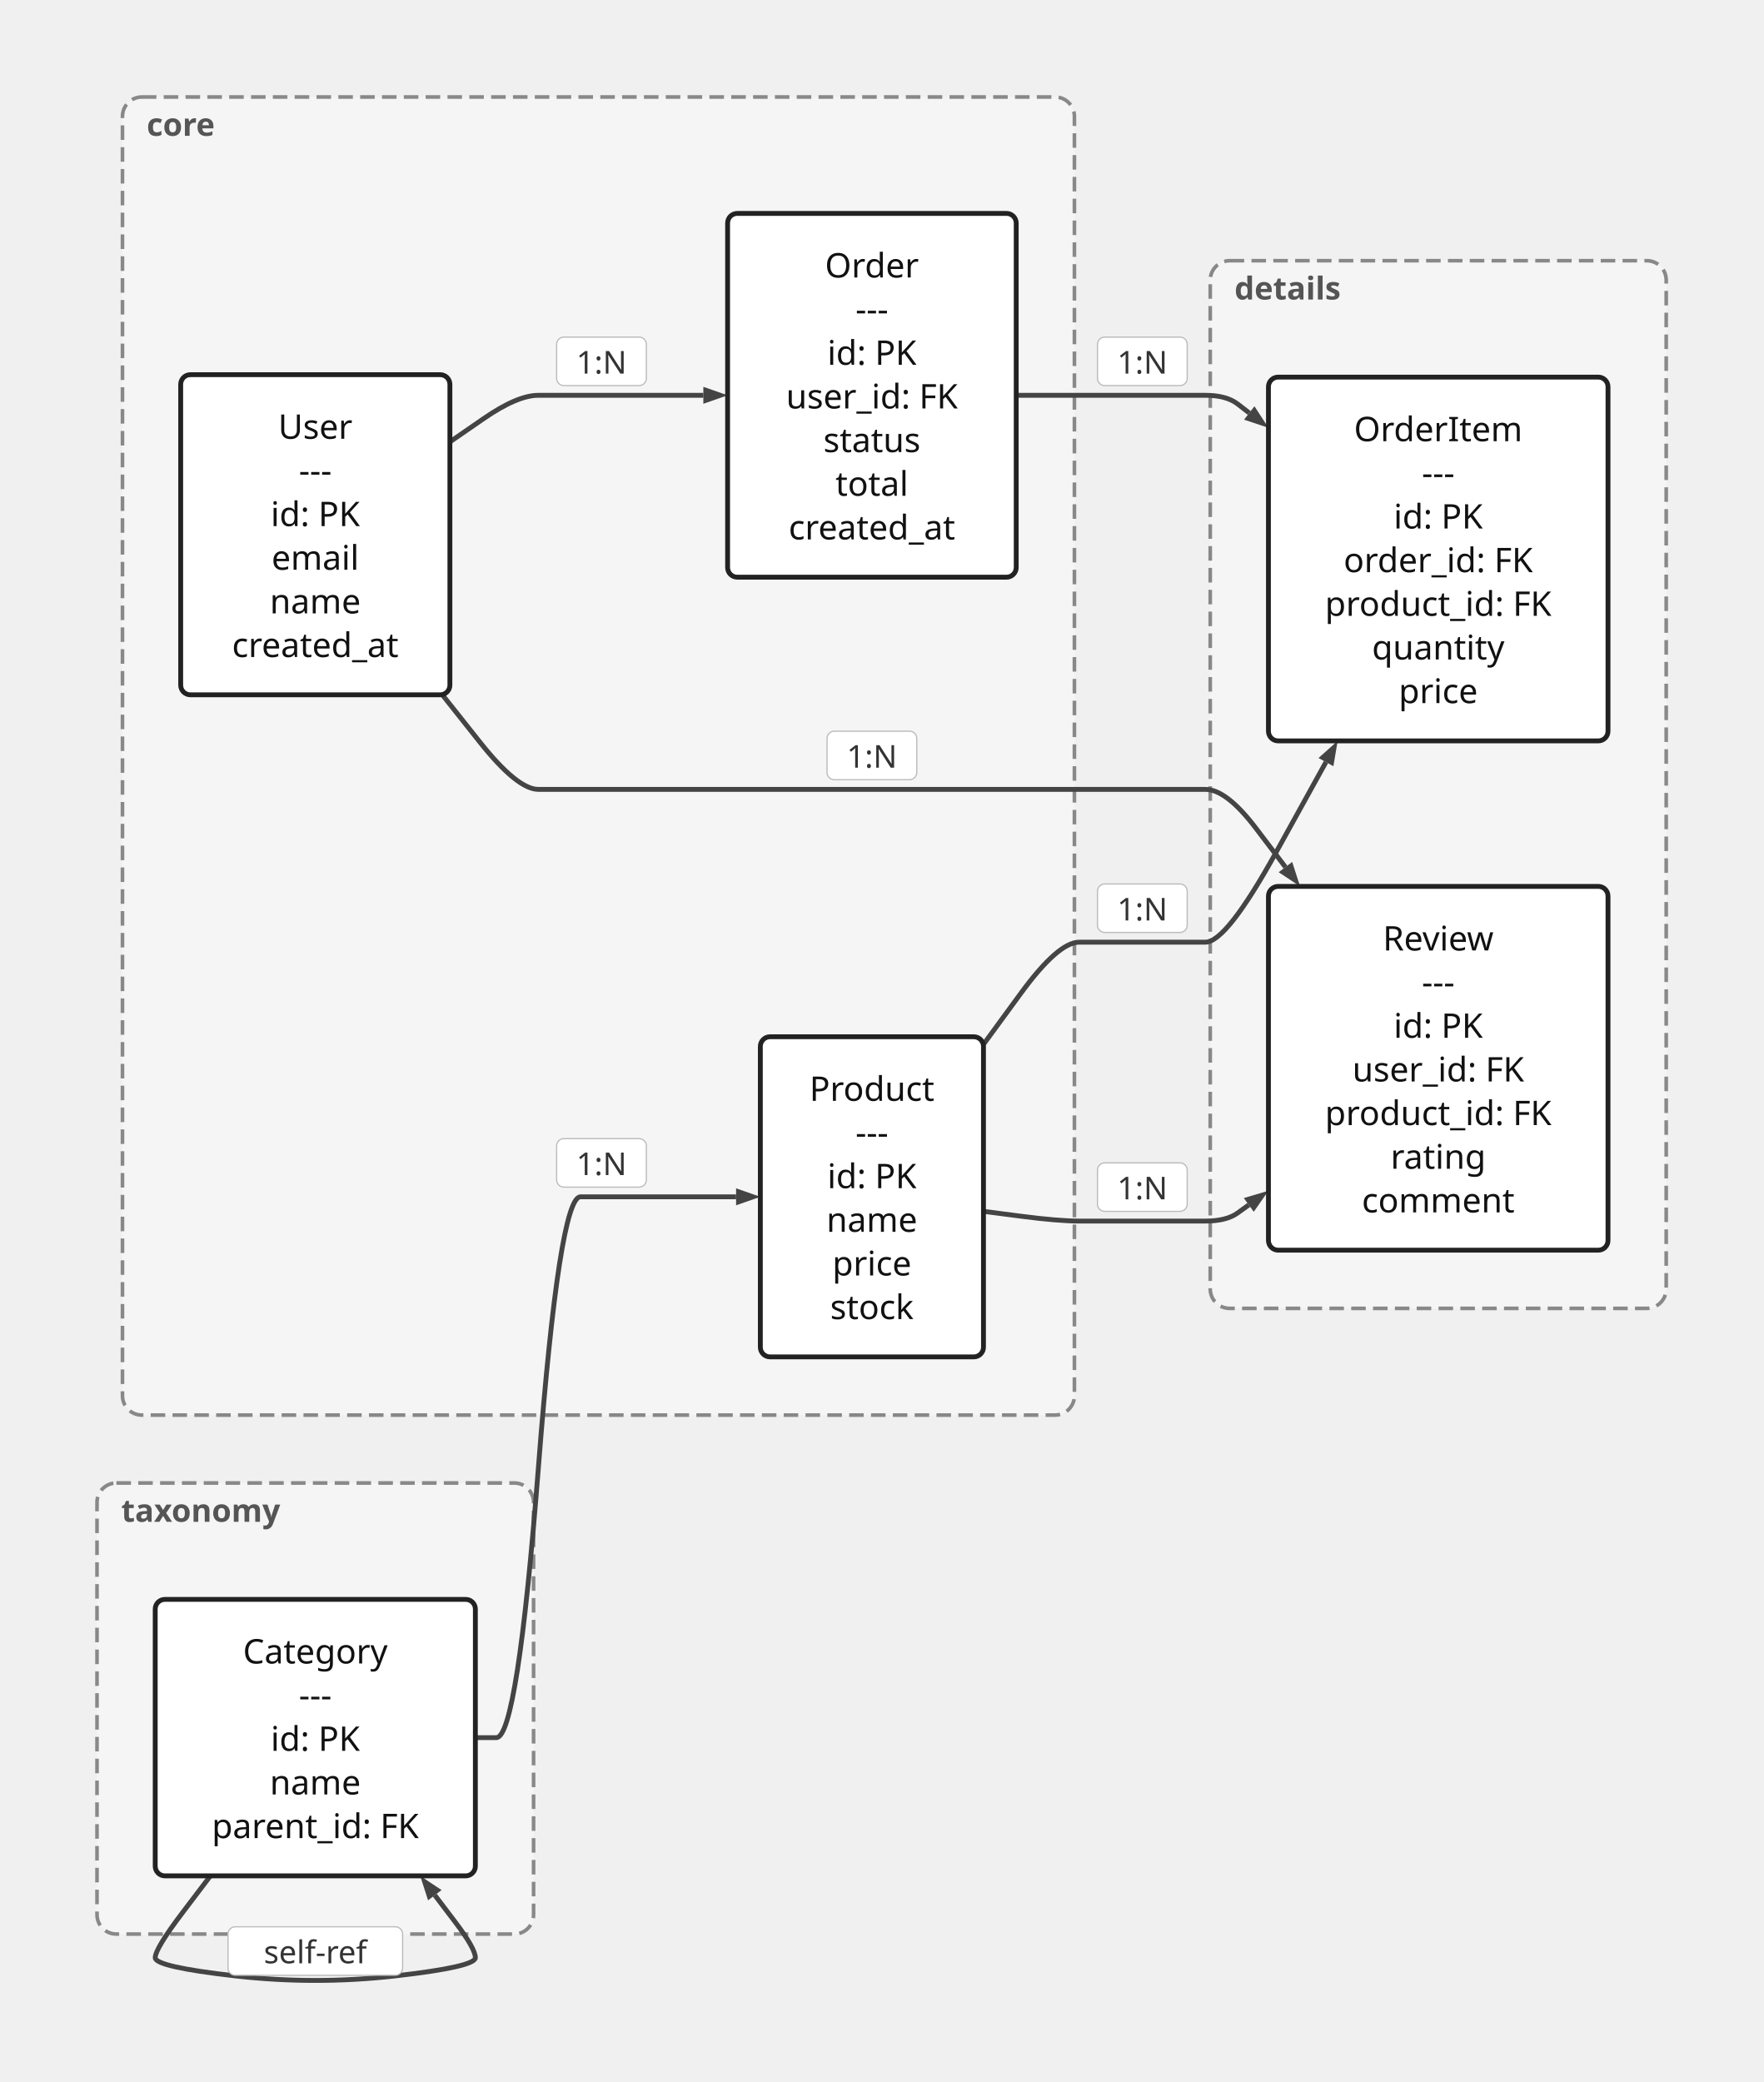
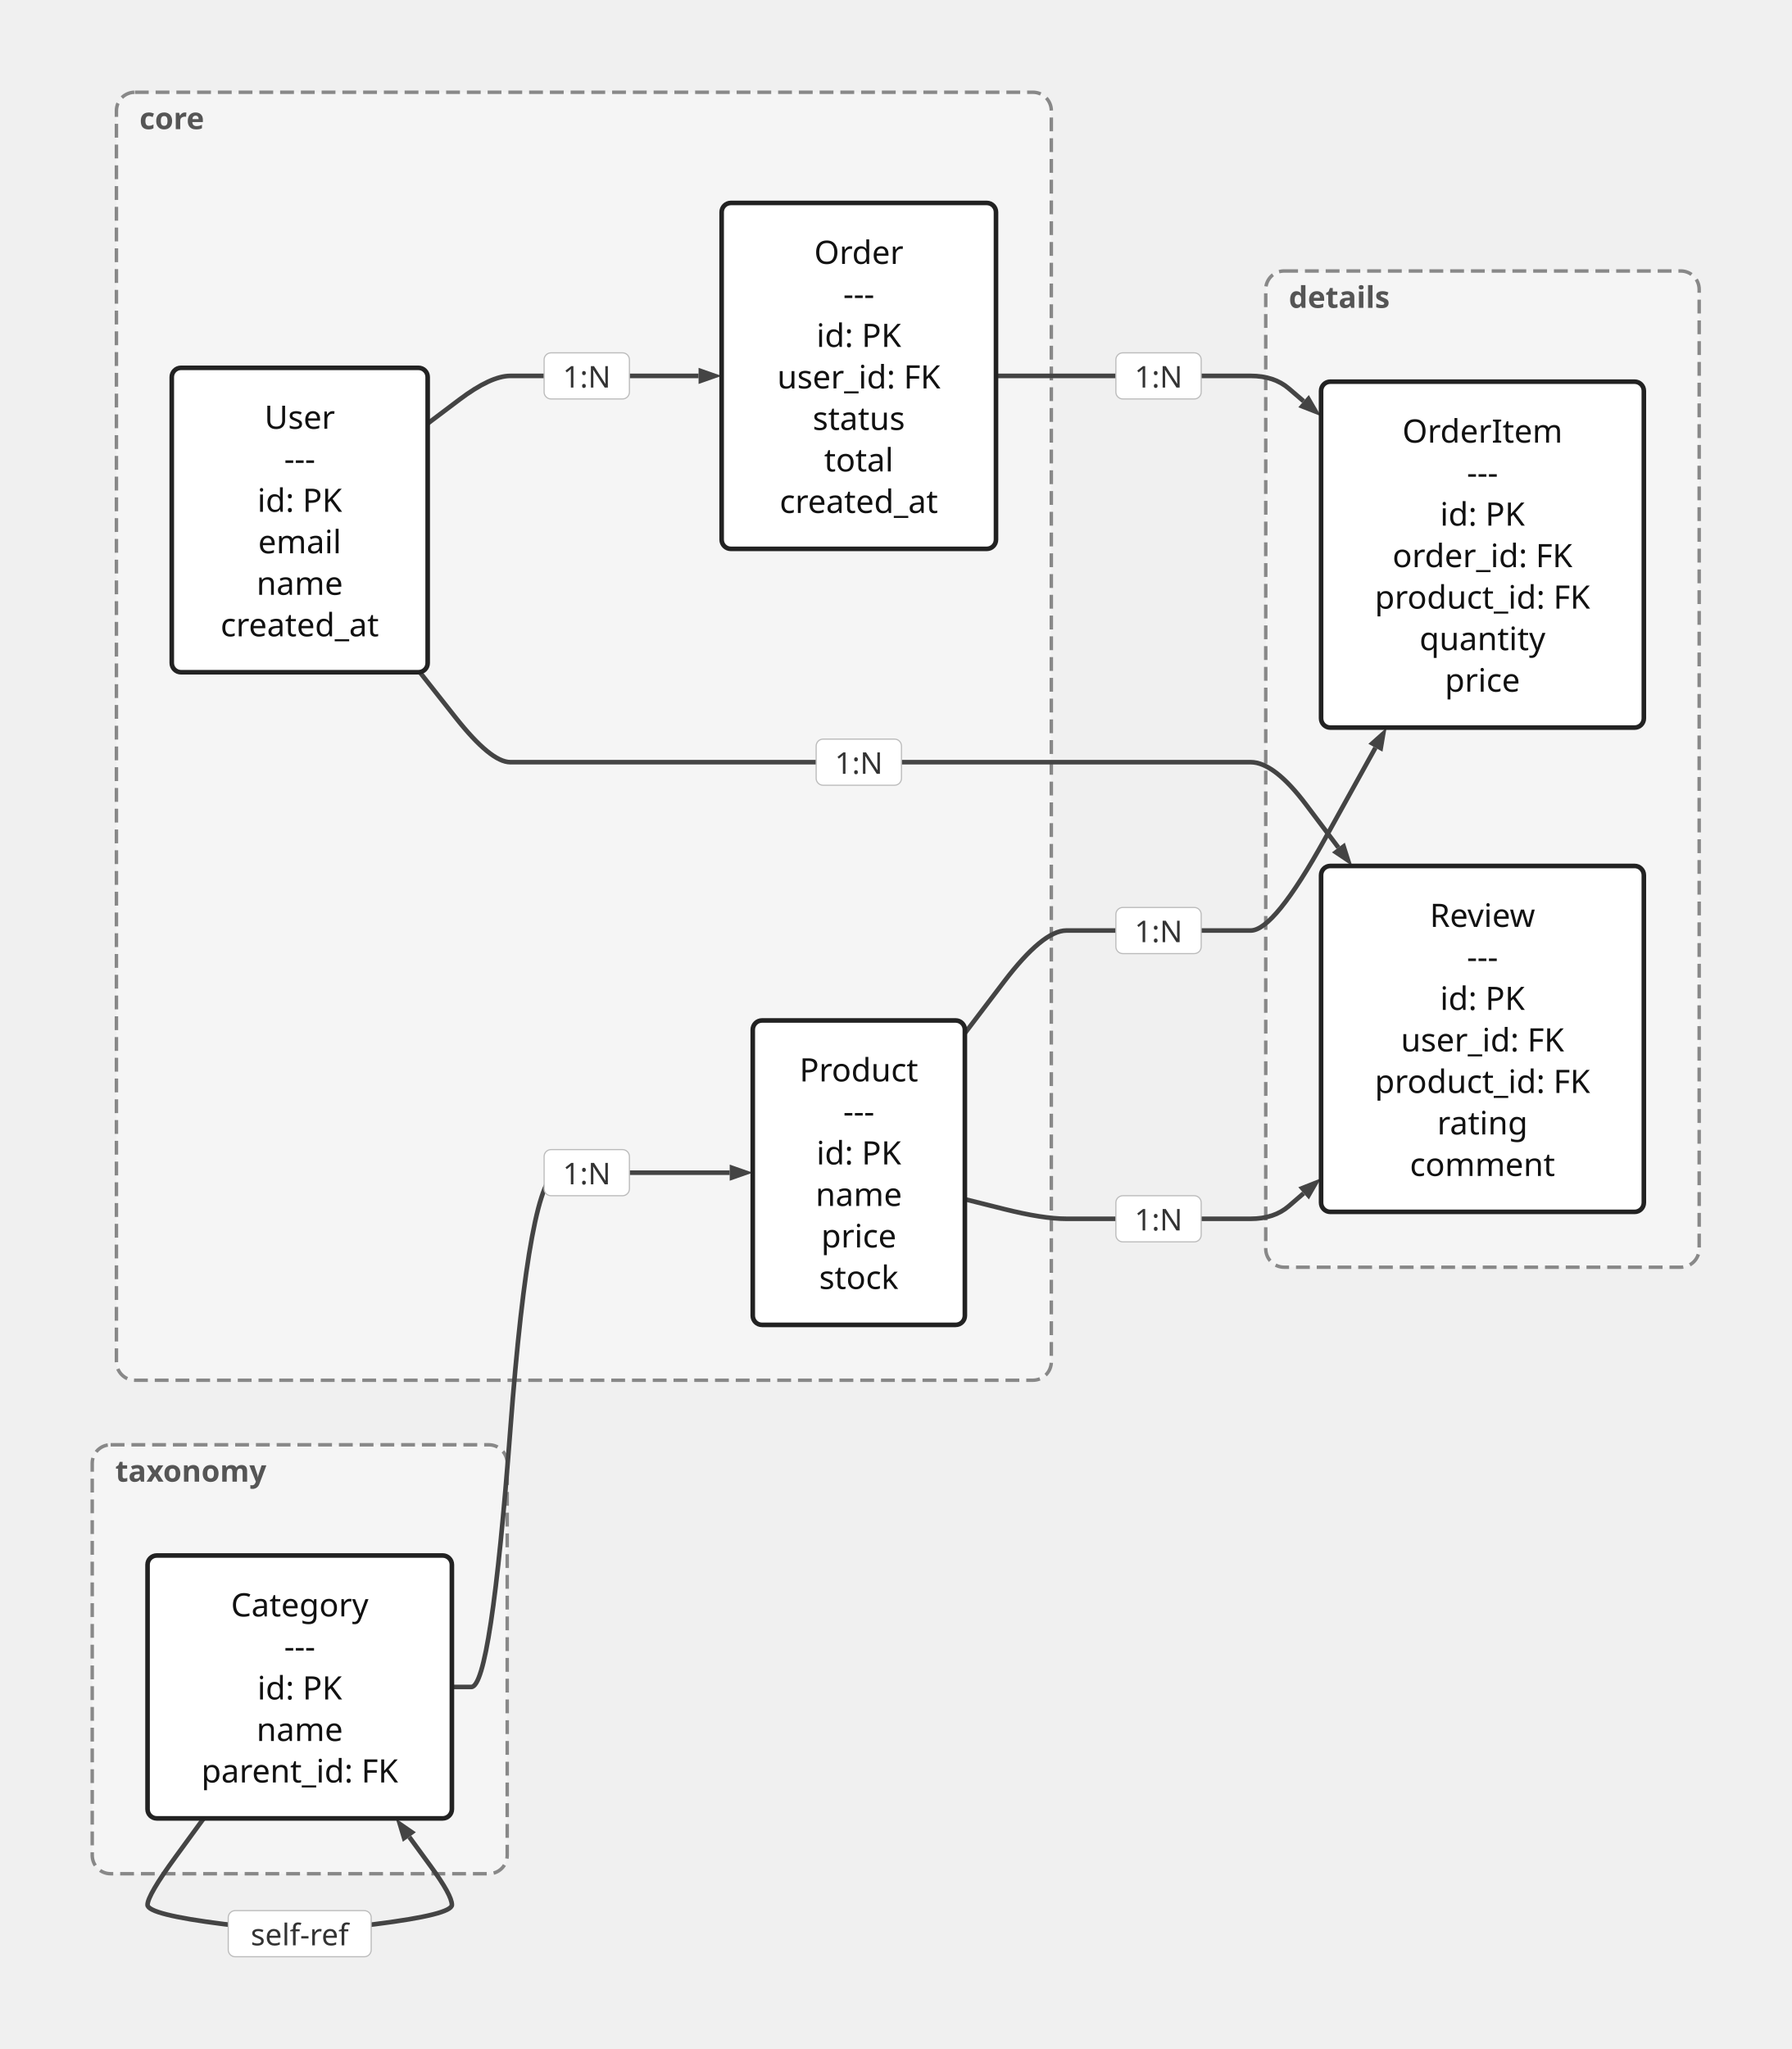
- <svg xmlns="http://www.w3.org/2000/svg" viewBox="-24 -48 727 858.5" style="max-width:100%">
+ <svg xmlns="http://www.w3.org/2000/svg" viewBox="-24 -48 777 888.5" style="max-width:100%">
  <defs>
-     <marker id="arrowhead" markerWidth="10" markerHeight="7" refX="0" refY="3.5" orient="auto" markerUnits="userSpaceOnUse">
+     <marker id="glypho-10mz2kh-arrowhead" markerWidth="10" markerHeight="7" refX="0" refY="3.5" orient="auto" markerUnits="userSpaceOnUse">
      <polygon points="0 0, 10 3.5, 0 7" fill="#444444" />
    </marker>
-     <marker id="arrowhead-thick" markerWidth="14" markerHeight="10" refX="0" refY="5" orient="auto" markerUnits="userSpaceOnUse">
+     <marker id="glypho-10mz2kh-arrowhead-thick" markerWidth="14" markerHeight="10" refX="0" refY="5" orient="auto" markerUnits="userSpaceOnUse">
      <polygon points="0 0, 14 5, 0 10" fill="#444444" />
    </marker>
-     <marker id="arrowhead-reverse" markerWidth="10" markerHeight="7" refX="10" refY="3.5" orient="auto" markerUnits="userSpaceOnUse">
+     <marker id="glypho-10mz2kh-arrowhead-reverse" markerWidth="10" markerHeight="7" refX="10" refY="3.5" orient="auto" markerUnits="userSpaceOnUse">
      <polygon points="10 0, 0 3.5, 10 7" fill="#444444" />
    </marker>
  </defs>
  <g>
-     <rect x="26.5" y="-8" width="392.5" height="543.5" fill="#f5f5f5" fill-opacity="1" stroke="#888888" stroke-width="1.5" stroke-dasharray="6 3" rx="8" ry="8" />
+     <rect x="26.5" y="-8" width="405.5" height="558.5" fill="#f5f5f5" fill-opacity="1" stroke="#888888" stroke-width="1.5" stroke-dasharray="6 3" rx="8" ry="8" />
    <text x="36.5" y="8" fill="#555555" font-size="13" font-family="system-ui, sans-serif" font-weight="bold">core</text>
  </g>
  <g>
-     <rect x="475" y="59.5" width="188" height="432" fill="#f5f5f5" fill-opacity="1" stroke="#888888" stroke-width="1.5" stroke-dasharray="6 3" rx="8" ry="8" />
-     <text x="485" y="75.5" fill="#555555" font-size="13" font-family="system-ui, sans-serif" font-weight="bold">details</text>
+     <rect x="525" y="69.5" width="188" height="432" fill="#f5f5f5" fill-opacity="1" stroke="#888888" stroke-width="1.5" stroke-dasharray="6 3" rx="8" ry="8" />
+     <text x="535" y="85.5" fill="#555555" font-size="13" font-family="system-ui, sans-serif" font-weight="bold">details</text>
  </g>
  <g>
-     <rect x="16" y="563.5" width="180" height="186" fill="#f5f5f5" fill-opacity="1" stroke="#888888" stroke-width="1.5" stroke-dasharray="6 3" rx="8" ry="8" />
-     <text x="26" y="579.5" fill="#555555" font-size="13" font-family="system-ui, sans-serif" font-weight="bold">taxonomy</text>
+     <rect x="16" y="578.5" width="180" height="186" fill="#f5f5f5" fill-opacity="1" stroke="#888888" stroke-width="1.5" stroke-dasharray="6 3" rx="8" ry="8" />
+     <text x="26" y="594.5" fill="#555555" font-size="13" font-family="system-ui, sans-serif" font-weight="bold">taxonomy</text>
  </g>
-   <path d="M 161.5 134.205 L 175.417 124.603 Q 189.333 115 198 115 Q 206.667 115 215.333 115 Q 224 115 232.667 115 Q 241.333 115 250 115 Q 258.667 115 262.333 115 L 266 115" fill="none" stroke="#444444" stroke-width="2" marker-end="url(#arrowhead)" />
-   <path d="M 395 115 L 403.667 115 Q 412.333 115 421 115 Q 429.667 115 438.333 115 Q 447 115 455.667 115 Q 464.333 115 473 115 Q 481.667 115 486.377 118.641 L 491.088 122.282" fill="none" stroke="#444444" stroke-width="2" marker-end="url(#arrowhead)" />
-   <path d="M 381.5 382.637 L 396.917 361.568 Q 412.333 340.5 421 340.5 Q 429.667 340.5 438.333 340.5 Q 447 340.5 455.667 340.5 Q 464.333 340.5 473 340.5 Q 481.667 340.5 502.187 303.376 L 522.707 266.252" fill="none" stroke="#444444" stroke-width="2" marker-end="url(#arrowhead)" />
-   <path d="M 172 668.5 L 180.667 668.5 Q 189.333 668.5 198 557 Q 206.667 445.5 215.333 445.5 Q 224 445.5 232.667 445.5 Q 241.333 445.5 250 445.5 Q 258.667 445.5 269.083 445.5 L 279.5 445.5" fill="none" stroke="#444444" stroke-width="2" marker-end="url(#arrowhead)" />
-   <path d="M 62.759 725.5 L 51.379 740.5 Q 40 755.5 40 759.25 Q 40 763 73 766.75 Q 106 770.5 139 766.75 Q 172 763 172 759.25 Q 172 755.5 163.643 744.483 L 155.285 733.467" fill="none" stroke="#444444" stroke-width="2" marker-end="url(#arrowhead)" />
-   <path d="M 158.381 238.5 L 173.857 258 Q 189.333 277.5 198 277.5 Q 206.667 277.5 215.333 277.5 Q 224 277.5 232.667 277.5 Q 241.333 277.5 250 277.5 Q 258.667 277.5 297.083 277.5 Q 335.5 277.5 373.917 277.5 Q 412.333 277.5 421 277.5 Q 429.667 277.5 438.333 277.5 Q 447 277.5 455.667 277.5 Q 464.333 277.5 473 277.5 Q 481.667 277.5 493.831 293.518 L 505.996 309.536" fill="none" stroke="#444444" stroke-width="2" marker-end="url(#arrowhead)" />
-   <path d="M 381.5 451.487 L 396.917 453.493 Q 412.333 455.5 421 455.5 Q 429.667 455.5 438.333 455.5 Q 447 455.5 455.667 455.5 Q 464.333 455.5 473 455.5 Q 481.667 455.5 486.278 452.173 L 490.89 448.847" fill="none" stroke="#444444" stroke-width="2" marker-end="url(#arrowhead)" />
-   <g transform="translate(50.5, 106.5)" data-node-id="user">
+   <path d="M 161.5 135.655 L 175.198 125.328 Q 188.895 115 197.343 115 Q 205.791 115 218.145 115 Q 230.5 115 242.855 115 Q 255.209 115 263.657 115 Q 272.105 115 275.552 115 L 279 115" fill="none" stroke="#444444" stroke-width="2" marker-end="url(#glypho-10mz2kh-arrowhead)" />
+   <path d="M 408 115 L 418.181 115 Q 428.361 115 438.542 115 Q 448.722 115 463.611 115 Q 478.5 115 493.389 115 Q 508.278 115 518.458 115 Q 528.639 115 535.024 120.476 L 541.409 125.953" fill="none" stroke="#444444" stroke-width="2" marker-end="url(#glypho-10mz2kh-arrowhead)" />
+   <path d="M 394.5 400.02 L 411.431 377.76 Q 428.361 355.5 438.542 355.5 Q 448.722 355.5 463.611 355.5 Q 478.5 355.5 493.389 355.5 Q 508.278 355.5 518.458 355.5 Q 528.639 355.5 550.607 315.873 L 572.574 276.246" fill="none" stroke="#444444" stroke-width="2" marker-end="url(#glypho-10mz2kh-arrowhead)" />
+   <path d="M 172 683.5 L 180.448 683.5 Q 188.895 683.5 197.343 572 Q 205.791 460.5 218.145 460.5 Q 230.5 460.5 242.855 460.5 Q 255.209 460.5 263.657 460.5 Q 272.105 460.5 282.302 460.5 L 292.5 460.5" fill="none" stroke="#444444" stroke-width="2" marker-end="url(#glypho-10mz2kh-arrowhead)" />
+   <path d="M 64.354 740.5 L 52.177 757.167 Q 40 773.833 40 778 Q 40 782.167 73 786.333 Q 106 790.5 139 786.333 Q 172 782.167 172 778 Q 172 773.833 162.773 761.204 L 153.545 748.574" fill="none" stroke="#444444" stroke-width="2" marker-end="url(#glypho-10mz2kh-arrowhead)" />
+   <path d="M 158.106 243.5 L 173.5 263 Q 188.895 282.5 197.343 282.5 Q 205.791 282.5 218.145 282.5 Q 230.5 282.5 242.855 282.5 Q 255.209 282.5 263.657 282.5 Q 272.105 282.5 310.302 282.5 Q 348.5 282.5 388.431 282.5 Q 428.361 282.5 438.542 282.5 Q 448.722 282.5 463.611 282.5 Q 478.5 282.5 493.389 282.5 Q 508.278 282.5 518.458 282.5 Q 528.639 282.5 542.574 301.006 L 556.509 319.512" fill="none" stroke="#444444" stroke-width="2" marker-end="url(#glypho-10mz2kh-arrowhead)" />
+   <path d="M 394.5 472.02 L 411.431 476.26 Q 428.361 480.5 438.542 480.5 Q 448.722 480.5 463.611 480.5 Q 478.5 480.5 493.389 480.5 Q 508.278 480.5 518.458 480.5 Q 528.639 480.5 535.035 474.979 L 541.43 469.459" fill="none" stroke="#444444" stroke-width="2" marker-end="url(#glypho-10mz2kh-arrowhead)" />
+   <g transform="translate(50.5, 111.5)" data-node-id="user">
    <rect x="0" y="0" width="111" height="132" rx="4" ry="4" fill="#ffffff" stroke="#222222" stroke-width="2" />
    <text x="55.5" y="21" text-anchor="middle" dominant-baseline="central" fill="#111111" font-size="14" font-family="system-ui, sans-serif">User</text>
    <text x="55.5" y="39" text-anchor="middle" dominant-baseline="central" fill="#111111" font-size="14" font-family="system-ui, sans-serif">---</text>
    <text x="55.5" y="57" text-anchor="middle" dominant-baseline="central" fill="#111111" font-size="14" font-family="system-ui, sans-serif">id: PK</text>
    <text x="55.5" y="75" text-anchor="middle" dominant-baseline="central" fill="#111111" font-size="14" font-family="system-ui, sans-serif">email</text>
    <text x="55.5" y="93" text-anchor="middle" dominant-baseline="central" fill="#111111" font-size="14" font-family="system-ui, sans-serif">name</text>
    <text x="55.5" y="111" text-anchor="middle" dominant-baseline="central" fill="#111111" font-size="14" font-family="system-ui, sans-serif">created_at</text>
  </g>
-   <g transform="translate(276, 40)" data-node-id="order">
+   <g transform="translate(289, 40)" data-node-id="order">
    <rect x="0" y="0" width="119" height="150" rx="4" ry="4" fill="#ffffff" stroke="#222222" stroke-width="2" />
    <text x="59.5" y="21" text-anchor="middle" dominant-baseline="central" fill="#111111" font-size="14" font-family="system-ui, sans-serif">Order</text>
    <text x="59.5" y="39" text-anchor="middle" dominant-baseline="central" fill="#111111" font-size="14" font-family="system-ui, sans-serif">---</text>
    <text x="59.5" y="57" text-anchor="middle" dominant-baseline="central" fill="#111111" font-size="14" font-family="system-ui, sans-serif">id: PK</text>
    <text x="59.5" y="75" text-anchor="middle" dominant-baseline="central" fill="#111111" font-size="14" font-family="system-ui, sans-serif">user_id: FK</text>
    <text x="59.5" y="93" text-anchor="middle" dominant-baseline="central" fill="#111111" font-size="14" font-family="system-ui, sans-serif">status</text>
    <text x="59.5" y="111" text-anchor="middle" dominant-baseline="central" fill="#111111" font-size="14" font-family="system-ui, sans-serif">total</text>
    <text x="59.5" y="129" text-anchor="middle" dominant-baseline="central" fill="#111111" font-size="14" font-family="system-ui, sans-serif">created_at</text>
  </g>
-   <g transform="translate(289.5, 379.5)" data-node-id="product">
+   <g transform="translate(302.5, 394.5)" data-node-id="product">
    <rect x="0" y="0" width="92" height="132" rx="4" ry="4" fill="#ffffff" stroke="#222222" stroke-width="2" />
    <text x="46" y="21" text-anchor="middle" dominant-baseline="central" fill="#111111" font-size="14" font-family="system-ui, sans-serif">Product</text>
    <text x="46" y="39" text-anchor="middle" dominant-baseline="central" fill="#111111" font-size="14" font-family="system-ui, sans-serif">---</text>
    <text x="46" y="57" text-anchor="middle" dominant-baseline="central" fill="#111111" font-size="14" font-family="system-ui, sans-serif">id: PK</text>
    <text x="46" y="75" text-anchor="middle" dominant-baseline="central" fill="#111111" font-size="14" font-family="system-ui, sans-serif">name</text>
    <text x="46" y="93" text-anchor="middle" dominant-baseline="central" fill="#111111" font-size="14" font-family="system-ui, sans-serif">price</text>
    <text x="46" y="111" text-anchor="middle" dominant-baseline="central" fill="#111111" font-size="14" font-family="system-ui, sans-serif">stock</text>
  </g>
-   <g transform="translate(499, 107.5)" data-node-id="order_item">
+   <g transform="translate(549, 117.5)" data-node-id="order_item">
    <rect x="0" y="0" width="140" height="150" rx="4" ry="4" fill="#ffffff" stroke="#222222" stroke-width="2" />
    <text x="70" y="21" text-anchor="middle" dominant-baseline="central" fill="#111111" font-size="14" font-family="system-ui, sans-serif">OrderItem</text>
    <text x="70" y="39" text-anchor="middle" dominant-baseline="central" fill="#111111" font-size="14" font-family="system-ui, sans-serif">---</text>
    <text x="70" y="57" text-anchor="middle" dominant-baseline="central" fill="#111111" font-size="14" font-family="system-ui, sans-serif">id: PK</text>
    <text x="70" y="75" text-anchor="middle" dominant-baseline="central" fill="#111111" font-size="14" font-family="system-ui, sans-serif">order_id: FK</text>
    <text x="70" y="93" text-anchor="middle" dominant-baseline="central" fill="#111111" font-size="14" font-family="system-ui, sans-serif">product_id: FK</text>
    <text x="70" y="111" text-anchor="middle" dominant-baseline="central" fill="#111111" font-size="14" font-family="system-ui, sans-serif">quantity</text>
    <text x="70" y="129" text-anchor="middle" dominant-baseline="central" fill="#111111" font-size="14" font-family="system-ui, sans-serif">price</text>
  </g>
-   <g transform="translate(40, 611.5)" data-node-id="category">
+   <g transform="translate(40, 626.5)" data-node-id="category">
    <rect x="0" y="0" width="132" height="114" rx="4" ry="4" fill="#ffffff" stroke="#222222" stroke-width="2" />
    <text x="66" y="21" text-anchor="middle" dominant-baseline="central" fill="#111111" font-size="14" font-family="system-ui, sans-serif">Category</text>
    <text x="66" y="39" text-anchor="middle" dominant-baseline="central" fill="#111111" font-size="14" font-family="system-ui, sans-serif">---</text>
    <text x="66" y="57" text-anchor="middle" dominant-baseline="central" fill="#111111" font-size="14" font-family="system-ui, sans-serif">id: PK</text>
    <text x="66" y="75" text-anchor="middle" dominant-baseline="central" fill="#111111" font-size="14" font-family="system-ui, sans-serif">name</text>
    <text x="66" y="93" text-anchor="middle" dominant-baseline="central" fill="#111111" font-size="14" font-family="system-ui, sans-serif">parent_id: FK</text>
  </g>
-   <g transform="translate(499, 317.5)" data-node-id="review">
+   <g transform="translate(549, 327.5)" data-node-id="review">
    <rect x="0" y="0" width="140" height="150" rx="4" ry="4" fill="#ffffff" stroke="#222222" stroke-width="2" />
    <text x="70" y="21" text-anchor="middle" dominant-baseline="central" fill="#111111" font-size="14" font-family="system-ui, sans-serif">Review</text>
    <text x="70" y="39" text-anchor="middle" dominant-baseline="central" fill="#111111" font-size="14" font-family="system-ui, sans-serif">---</text>
    <text x="70" y="57" text-anchor="middle" dominant-baseline="central" fill="#111111" font-size="14" font-family="system-ui, sans-serif">id: PK</text>
    <text x="70" y="75" text-anchor="middle" dominant-baseline="central" fill="#111111" font-size="14" font-family="system-ui, sans-serif">user_id: FK</text>
    <text x="70" y="93" text-anchor="middle" dominant-baseline="central" fill="#111111" font-size="14" font-family="system-ui, sans-serif">product_id: FK</text>
    <text x="70" y="111" text-anchor="middle" dominant-baseline="central" fill="#111111" font-size="14" font-family="system-ui, sans-serif">rating</text>
    <text x="70" y="129" text-anchor="middle" dominant-baseline="central" fill="#111111" font-size="14" font-family="system-ui, sans-serif">comment</text>
  </g>
-   <g transform="translate(224, 101)">
+   <g transform="translate(230.5, 115)">
    <rect x="-18.5" y="-10" width="37" height="20" fill="white" stroke="#bbb" stroke-width="0.5" rx="3" />
-     <text text-anchor="middle" dominant-baseline="central" fill="#333333" font-size="13" font-family="system-ui, sans-serif">1:N</text>
+     <text y="0" text-anchor="middle" dominant-baseline="central" fill="#333333" font-size="13" font-family="system-ui, sans-serif">1:N</text>
  </g>
-   <g transform="translate(447, 101)">
+   <g transform="translate(478.5, 115)">
    <rect x="-18.5" y="-10" width="37" height="20" fill="white" stroke="#bbb" stroke-width="0.5" rx="3" />
-     <text text-anchor="middle" dominant-baseline="central" fill="#333333" font-size="13" font-family="system-ui, sans-serif">1:N</text>
+     <text y="0" text-anchor="middle" dominant-baseline="central" fill="#333333" font-size="13" font-family="system-ui, sans-serif">1:N</text>
  </g>
-   <g transform="translate(447, 326.5)">
+   <g transform="translate(478.5, 355.5)">
    <rect x="-18.5" y="-10" width="37" height="20" fill="white" stroke="#bbb" stroke-width="0.5" rx="3" />
-     <text text-anchor="middle" dominant-baseline="central" fill="#333333" font-size="13" font-family="system-ui, sans-serif">1:N</text>
+     <text y="0" text-anchor="middle" dominant-baseline="central" fill="#333333" font-size="13" font-family="system-ui, sans-serif">1:N</text>
  </g>
-   <g transform="translate(224, 431.5)">
+   <g transform="translate(230.5, 460.5)">
    <rect x="-18.5" y="-10" width="37" height="20" fill="white" stroke="#bbb" stroke-width="0.5" rx="3" />
-     <text text-anchor="middle" dominant-baseline="central" fill="#333333" font-size="13" font-family="system-ui, sans-serif">1:N</text>
+     <text y="0" text-anchor="middle" dominant-baseline="central" fill="#333333" font-size="13" font-family="system-ui, sans-serif">1:N</text>
  </g>
-   <g transform="translate(106, 756.5)">
-     <rect x="-36" y="-10" width="72" height="20" fill="white" stroke="#bbb" stroke-width="0.5" rx="3" />
-     <text text-anchor="middle" dominant-baseline="central" fill="#333333" font-size="13" font-family="system-ui, sans-serif">self-ref</text>
+   <g transform="translate(106, 790.5)">
+     <rect x="-31" y="-10" width="62" height="20" fill="white" stroke="#bbb" stroke-width="0.5" rx="3" />
+     <text y="0" text-anchor="middle" dominant-baseline="central" fill="#333333" font-size="13" font-family="system-ui, sans-serif">self-ref</text>
  </g>
-   <g transform="translate(335.5, 263.5)">
+   <g transform="translate(348.5, 282.5)">
    <rect x="-18.5" y="-10" width="37" height="20" fill="white" stroke="#bbb" stroke-width="0.5" rx="3" />
-     <text text-anchor="middle" dominant-baseline="central" fill="#333333" font-size="13" font-family="system-ui, sans-serif">1:N</text>
+     <text y="0" text-anchor="middle" dominant-baseline="central" fill="#333333" font-size="13" font-family="system-ui, sans-serif">1:N</text>
  </g>
-   <g transform="translate(447, 441.5)">
+   <g transform="translate(478.5, 480.5)">
    <rect x="-18.5" y="-10" width="37" height="20" fill="white" stroke="#bbb" stroke-width="0.5" rx="3" />
-     <text text-anchor="middle" dominant-baseline="central" fill="#333333" font-size="13" font-family="system-ui, sans-serif">1:N</text>
+     <text y="0" text-anchor="middle" dominant-baseline="central" fill="#333333" font-size="13" font-family="system-ui, sans-serif">1:N</text>
  </g>
</svg>
